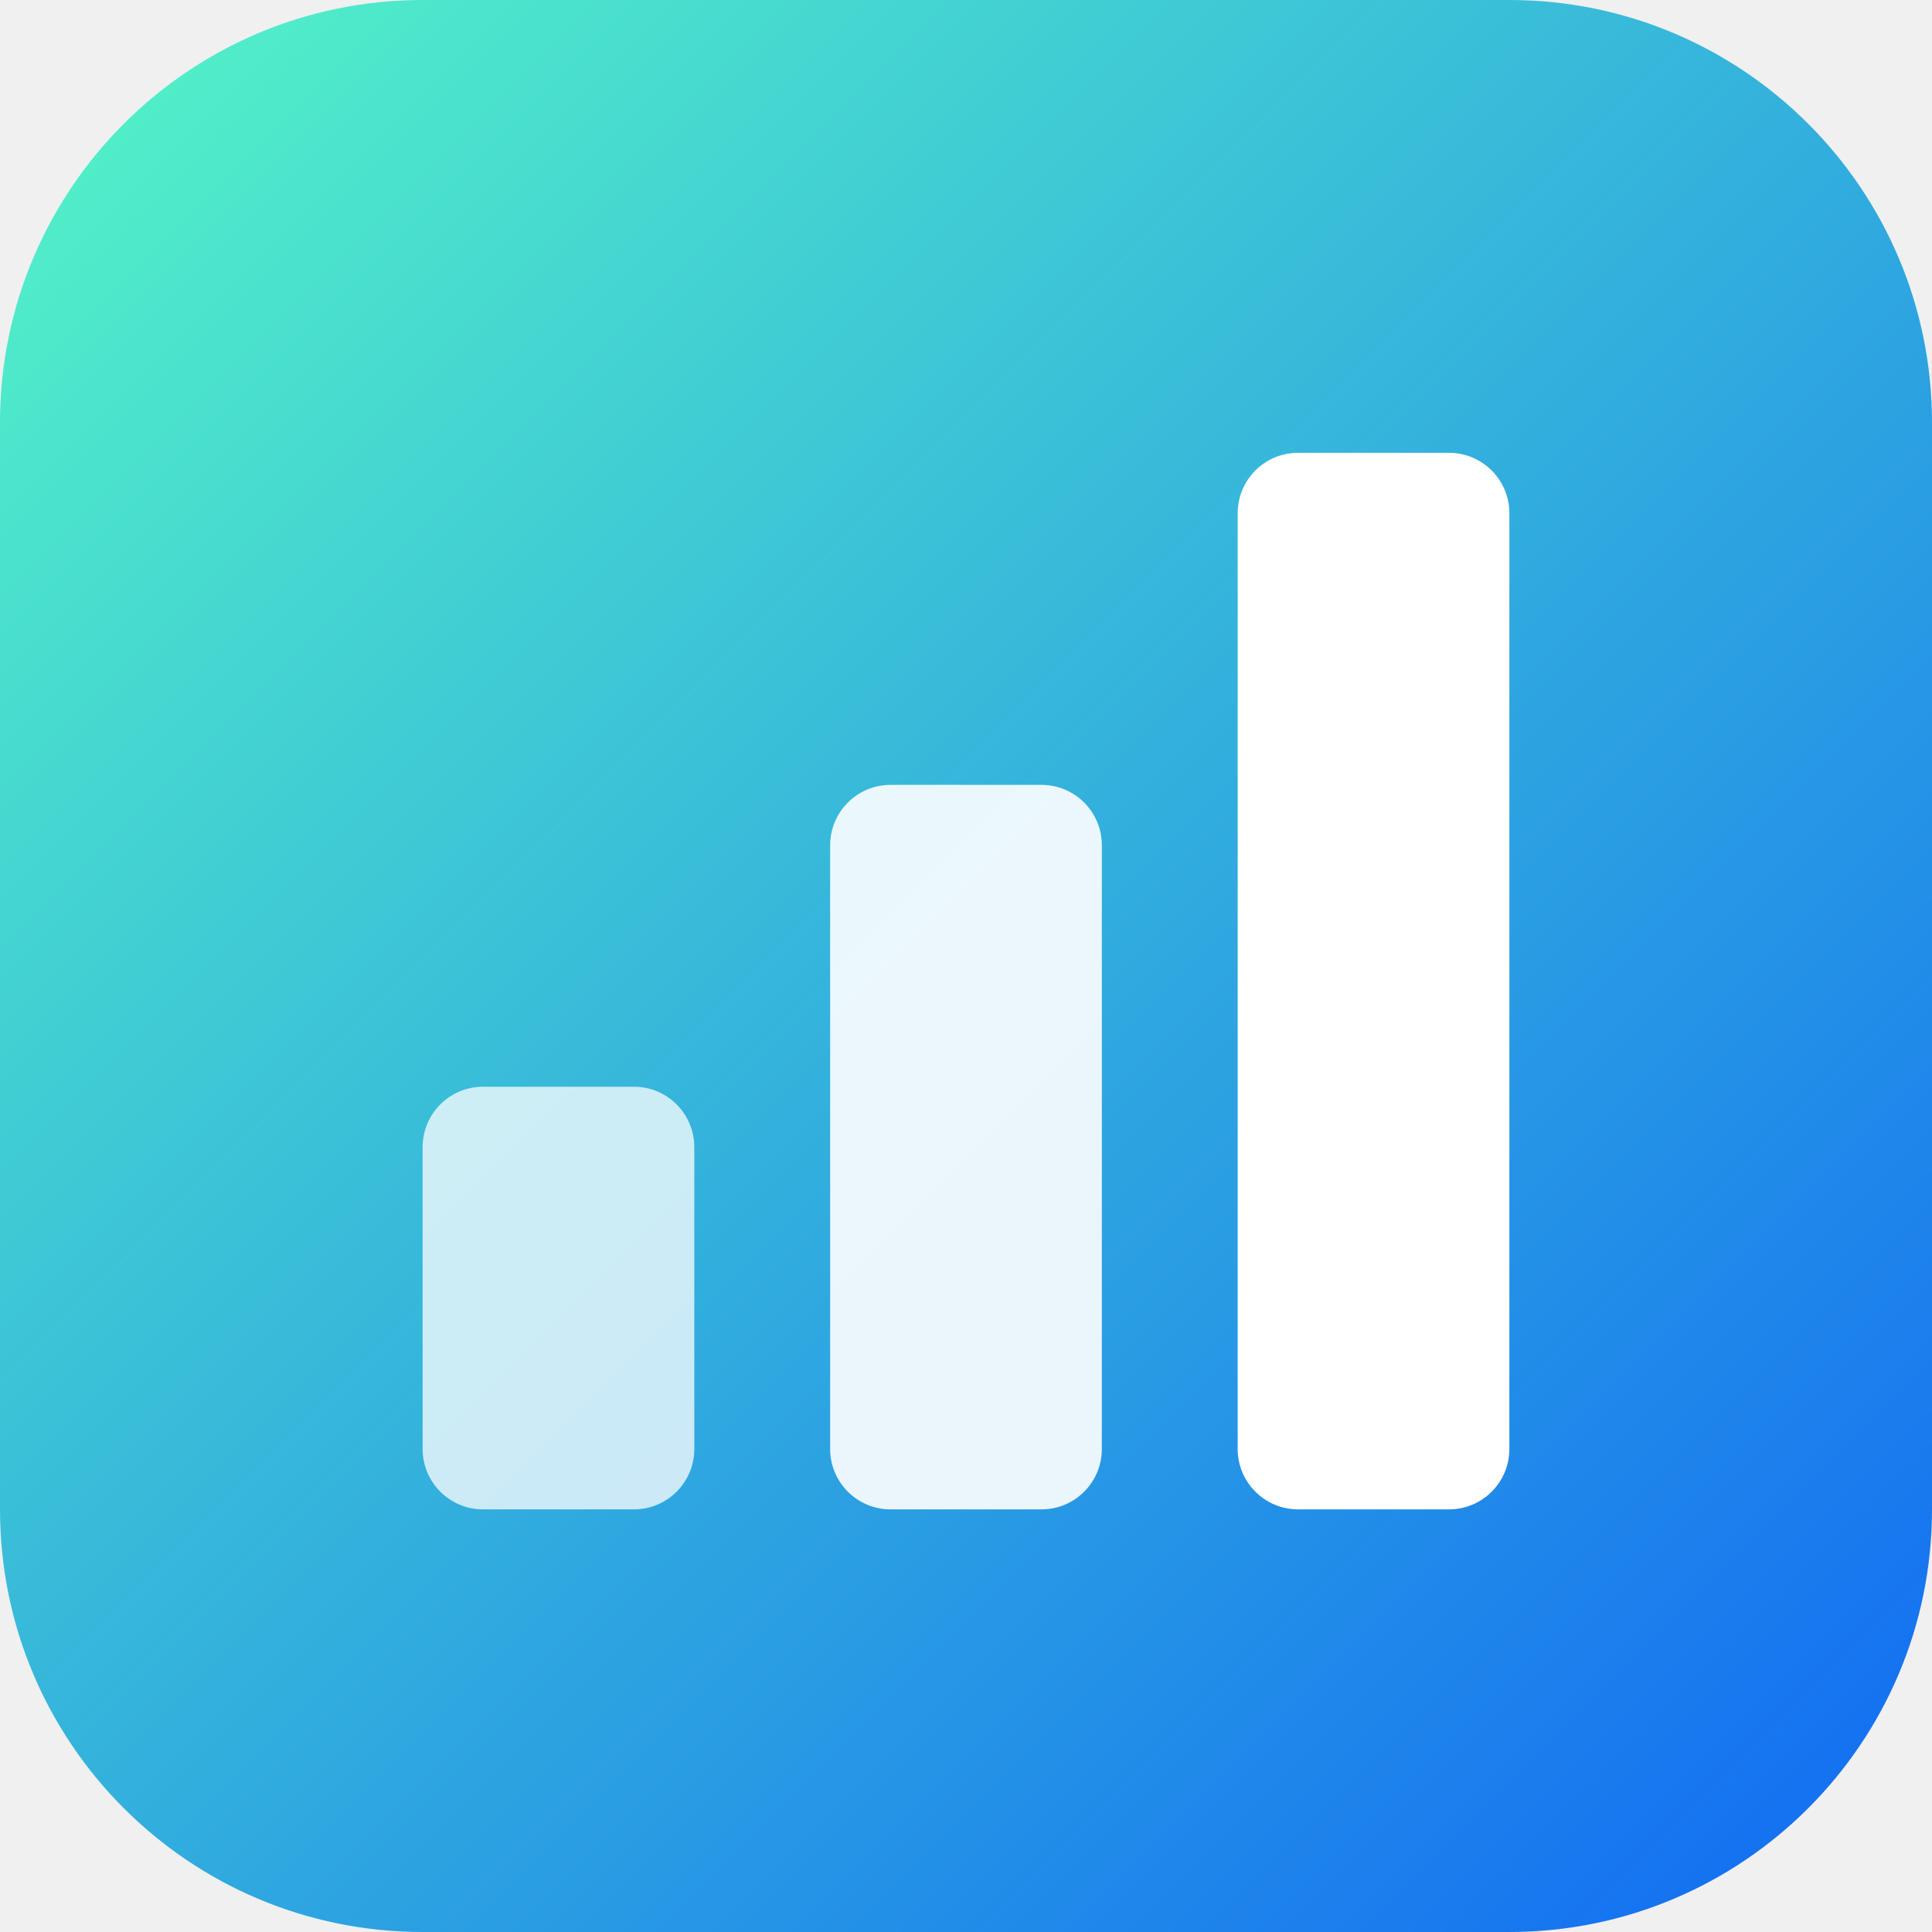
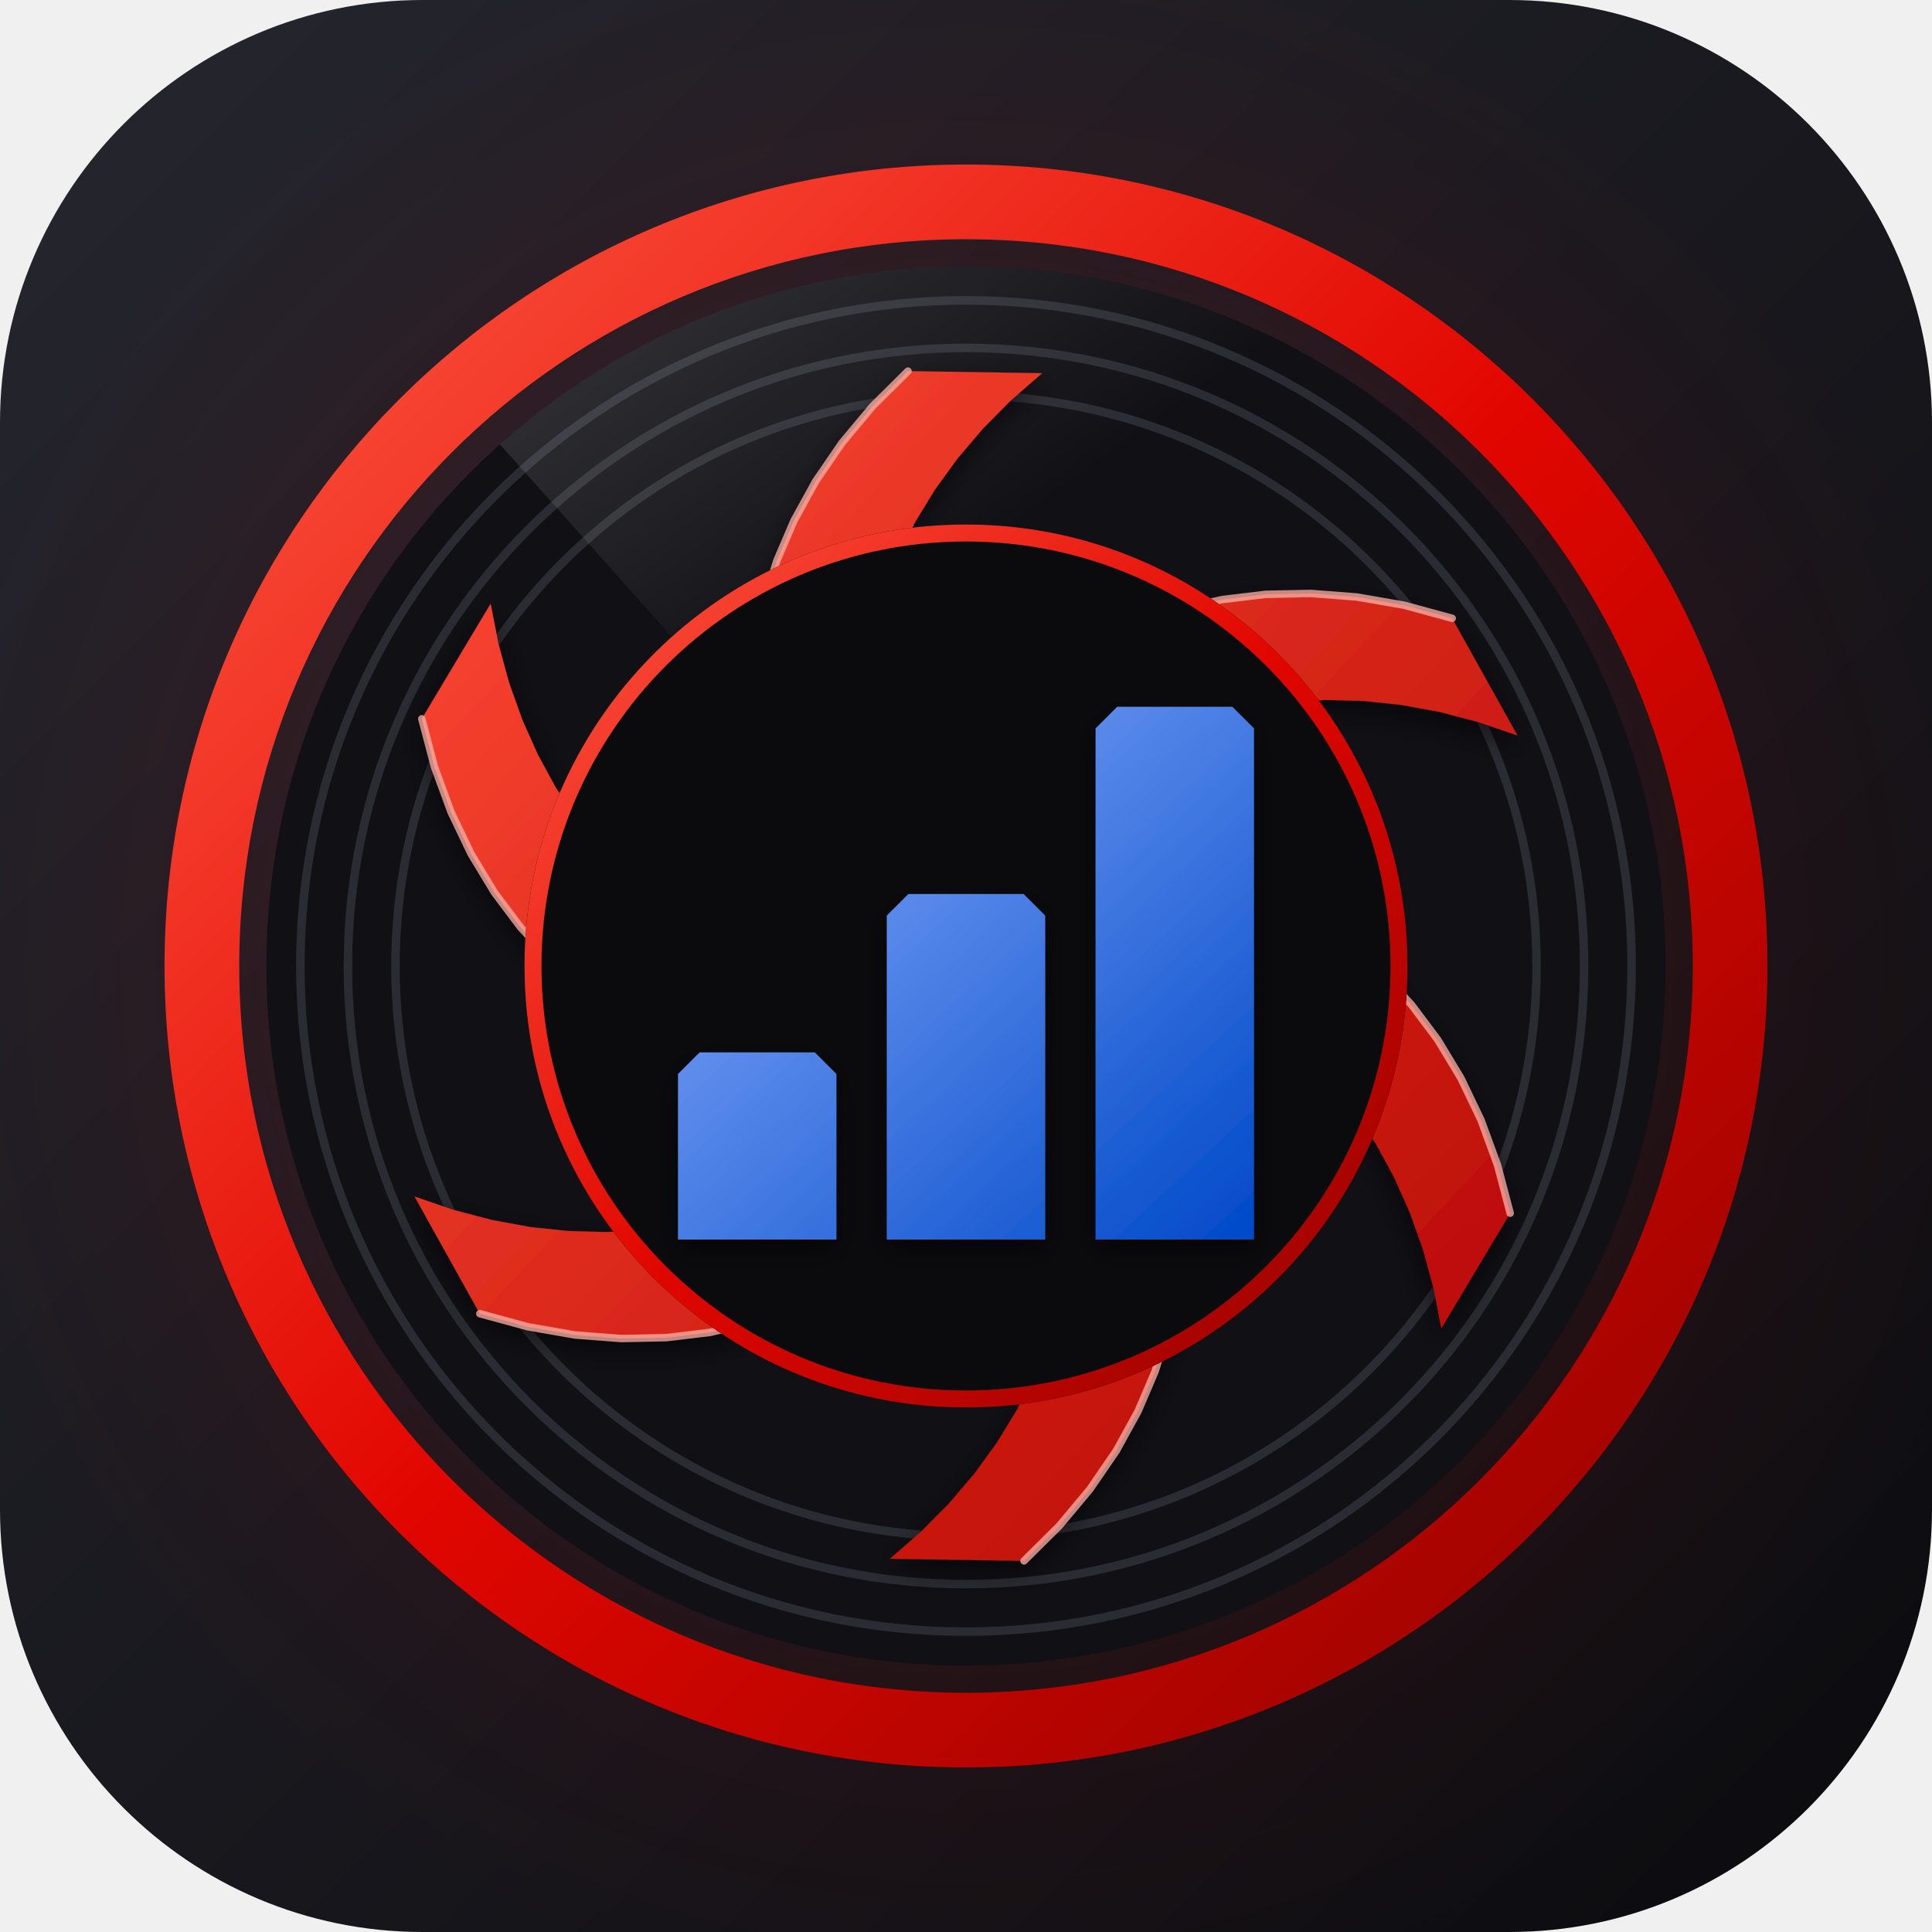
- <svg xmlns="http://www.w3.org/2000/svg" viewBox="0 0 64 64">
+ <svg xmlns="http://www.w3.org/2000/svg" viewBox="0 0 512 512" width="512" height="512" role="img" aria-label="TurboBudget">
  <defs>
-     <linearGradient id="g" x1="0" y1="0" x2="1" y2="1">
-       <stop offset="0" stop-color="#55f7c6" />
-       <stop offset="1" stop-color="#1068f4" />
+     <linearGradient id="turbobudget-bg" x1="0" y1="0" x2="1" y2="1">
+       <stop offset="0" stop-color="#26262f" />
+       <stop offset="1" stop-color="#0b0b0e" />
    </linearGradient>
+     <radialGradient id="turbobudget-glow" cx="50%" cy="50%" r="55%">
+       <stop offset="0" stop-color="#e10600" stop-opacity=".30" />
+       <stop offset=".7" stop-color="#e10600" stop-opacity=".06" />
+       <stop offset="1" stop-color="#e10600" stop-opacity="0" />
+     </radialGradient>
+     <linearGradient id="turbobudget-ring" x1="0" y1="0" x2="1" y2="1">
+       <stop offset="0" stop-color="#ff5a44" />
+       <stop offset=".5" stop-color="#e10600" />
+       <stop offset="1" stop-color="#8f0300" />
+     </linearGradient>
+     <linearGradient id="turbobudget-fin" x1="0" y1="0" x2="1" y2="1">
+       <stop offset="0" stop-color="#ff4a36" />
+       <stop offset="1" stop-color="#b30500" />
+     </linearGradient>
+     <linearGradient id="turbobudget-emb" x1="0" y1="0" x2="1" y2="1">
+       <stop offset="0" stop-color="#8fb0ff" />
+       <stop offset="1" stop-color="#0049c8" />
+     </linearGradient>
+     <radialGradient id="turbobudget-hub" cx="35%" cy="30%" r="80%">
+       <stop offset="0" stop-color="#ff5a44" />
+       <stop offset=".55" stop-color="#e10600" />
+       <stop offset="1" stop-color="#8f0300" />
+     </radialGradient>
+     <linearGradient id="turbobudget-sheen" x1="0" y1="0" x2="1" y2="1">
+       <stop offset="0" stop-color="#fff" stop-opacity=".16" />
+       <stop offset=".45" stop-color="#fff" stop-opacity="0" />
+     </linearGradient>
+     <filter id="turbobudget-soft" x="-10%" y="-10%" width="120%" height="120%">
+       <feDropShadow dx="0" dy="3" stdDeviation="4" flood-color="#000" flood-opacity=".55" />
+     </filter>
  </defs>
-   <rect width="64" height="64" rx="14" fill="url(#g)" />
-   <rect x="14" y="36" width="9" height="14" rx="2" fill="#fff" fill-opacity=".75" />
-   <rect x="27.5" y="26" width="9" height="24" rx="2" fill="#fff" fill-opacity=".9" />
-   <rect x="41" y="15" width="9" height="35" rx="2" fill="#fff" />
+   <rect width="512" height="512" rx="112" fill="url(#turbobudget-bg)" />
+   <rect width="512" height="512" rx="112" fill="url(#turbobudget-glow)" />
+   <g transform="translate(25.6 25.6) scale(0.9)">
+     <path d="M20,256a236,236 0 1,0 472,0a236,236 0 1,0 -472,0ZM42,256a214,214 0 1,0 428,0a214,214 0 1,0 -428,0Z" fill-rule="evenodd" fill="url(#turbobudget-ring)" />
+     <circle cx="256" cy="256" r="206" fill="#101015" />
+     <g fill="none" stroke="#2b2b33" stroke-width="2.5">
+       <circle cx="256" cy="256" r="196" />
+       <circle cx="256" cy="256" r="182" />
+       <circle cx="256" cy="256" r="168" />
+     </g>
+     <path d="M256,256 L118.75,102.38 A206,206 0 0 1 406.73,115.58 Z" fill="url(#turbobudget-sheen)" />
+     <g filter="url(#turbobudget-soft)">
+       <path d="M256,204L260.13,195.28L265.43,186.93L271.88,179.05L279.44,171.77L288.05,165.2L297.64,159.45L308.14,154.62L319.47,150.81L331.53,148.09L344.23,146.57L357.47,146.3L371.11,147.35L385.05,149.78L399.16,153.62L418.39,188.14L406.94,184.2L395.49,181.2L384.13,179.12L372.91,177.95L361.89,177.67L351.14,178.26L340.7,179.7L330.64,181.94L321,184.97L311.84,188.73L303.21,193.2L295.16,198.32L287.72,204.06L280.93,210.37ZM301.03,230L310.65,229.22L320.54,229.63L330.58,231.28L340.66,234.19L350.65,238.35L360.43,243.78L369.87,250.46L378.83,258.37L387.21,267.46L394.89,277.7L401.73,289.02L407.65,301.37L412.51,314.65L416.24,328.79L395.96,362.71L393.65,350.82L390.53,339.4L386.65,328.52L382.05,318.22L376.78,308.54L370.89,299.52L364.43,291.2L357.45,283.61L350.02,276.77L342.18,270.73L334,265.49L325.53,261.07L316.84,257.5L307.99,254.77ZM301.03,282L306.52,289.93L311.1,298.71L314.7,308.23L317.22,318.41L318.61,329.15L318.8,340.33L317.73,351.84L315.37,363.56L311.68,375.37L306.65,387.13L300.27,398.72L292.53,410.01L283.46,420.87L273.08,431.17L233.57,430.56L242.71,422.61L251.03,414.21L258.52,405.41L265.14,396.27L270.89,386.87L275.75,377.26L279.73,367.5L282.82,357.67L285.02,347.81L286.34,338L286.78,328.29L286.37,318.75L285.12,309.44L283.06,300.41ZM256,308L251.87,316.72L246.57,325.07L240.12,332.95L232.56,340.23L223.95,346.8L214.36,352.55L203.86,357.38L192.53,361.19L180.47,363.91L167.77,365.43L154.53,365.7L140.89,364.65L126.95,362.22L112.84,358.38L93.61,323.86L105.06,327.8L116.51,330.8L127.87,332.88L139.09,334.05L150.11,334.33L160.86,333.74L171.3,332.3L181.36,330.06L191,327.03L200.16,323.27L208.79,318.8L216.84,313.68L224.28,307.94L231.07,301.63ZM210.97,282L201.35,282.78L191.46,282.37L181.42,280.72L171.34,277.81L161.35,273.65L151.57,268.22L142.13,261.54L133.17,253.63L124.79,244.54L117.11,234.3L110.27,222.98L104.35,210.63L99.49,197.35L95.76,183.21L116.04,149.29L118.35,161.18L121.47,172.6L125.35,183.48L129.95,193.78L135.22,203.46L141.11,212.48L147.57,220.8L154.55,228.39L161.98,235.23L169.82,241.27L178,246.51L186.47,250.93L195.16,254.5L204.01,257.23ZM210.97,230L205.48,222.07L200.9,213.29L197.3,203.77L194.78,193.59L193.39,182.85L193.2,171.67L194.27,160.16L196.63,148.44L200.32,136.63L205.35,124.87L211.73,113.28L219.47,101.99L228.54,91.13L238.92,80.83L278.43,81.44L269.29,89.39L260.97,97.79L253.48,106.59L246.86,115.73L241.11,125.13L236.25,134.74L232.27,144.5L229.18,154.33L226.98,164.19L225.66,174L225.22,183.71L225.63,193.25L226.88,202.56L228.94,211.59Z" fill="url(#turbobudget-fin)" />
+     </g>
+     <path d="M256,204L260.13,195.28L265.43,186.93L271.88,179.05L279.44,171.77L288.05,165.2L297.64,159.45L308.14,154.62L319.47,150.81L331.53,148.09L344.23,146.57L357.47,146.3L371.11,147.35L385.05,149.78L399.16,153.62M301.03,230L310.65,229.22L320.54,229.63L330.58,231.28L340.66,234.19L350.65,238.35L360.43,243.78L369.87,250.46L378.83,258.37L387.21,267.46L394.89,277.7L401.73,289.02L407.65,301.37L412.51,314.65L416.24,328.79M301.03,282L306.52,289.93L311.1,298.71L314.7,308.23L317.22,318.41L318.61,329.15L318.8,340.33L317.73,351.84L315.37,363.56L311.68,375.37L306.65,387.13L300.27,398.72L292.53,410.01L283.46,420.87L273.08,431.17M256,308L251.87,316.72L246.57,325.07L240.12,332.95L232.56,340.23L223.95,346.8L214.36,352.55L203.86,357.38L192.53,361.19L180.47,363.91L167.77,365.43L154.53,365.7L140.89,364.65L126.95,362.22L112.84,358.38M210.97,282L201.35,282.78L191.46,282.37L181.42,280.72L171.34,277.81L161.35,273.65L151.57,268.22L142.13,261.54L133.17,253.63L124.79,244.54L117.11,234.3L110.27,222.98L104.35,210.63L99.49,197.35L95.76,183.21M210.97,230L205.48,222.07L200.9,213.29L197.3,203.77L194.78,193.59L193.39,182.85L193.2,171.67L194.27,160.16L196.63,148.44L200.32,136.63L205.35,124.87L211.73,113.28L219.47,101.99L228.54,91.13L238.92,80.83" fill="none" stroke="#ffb3a8" stroke-opacity=".75" stroke-width="2.2" stroke-linecap="round" />
+     <circle cx="256" cy="256" r="130" fill="#0b0b0e" />
+     <path d="M126,256a130,130 0 1,0 260,0a130,130 0 1,0 -260,0ZM131,256a125,125 0 1,0 250,0a125,125 0 1,0 -250,0Z" fill-rule="evenodd" fill="url(#turbobudget-ring)" />
+     <g filter="url(#turbobudget-soft)">
+       <path d="M171.2,287.8L177.56,281.44L211.48,281.44L217.84,287.8L217.84,336.56L171.2,336.56ZM232.68,241.16L239.04,234.8L272.96,234.8L279.32,241.16L279.32,336.56L232.68,336.56ZM294.16,186.04L300.52,179.68L334.44,179.68L340.8,186.04L340.8,336.56L294.16,336.56Z" fill="url(#turbobudget-emb)" />
+     </g>
+   </g>
</svg>
